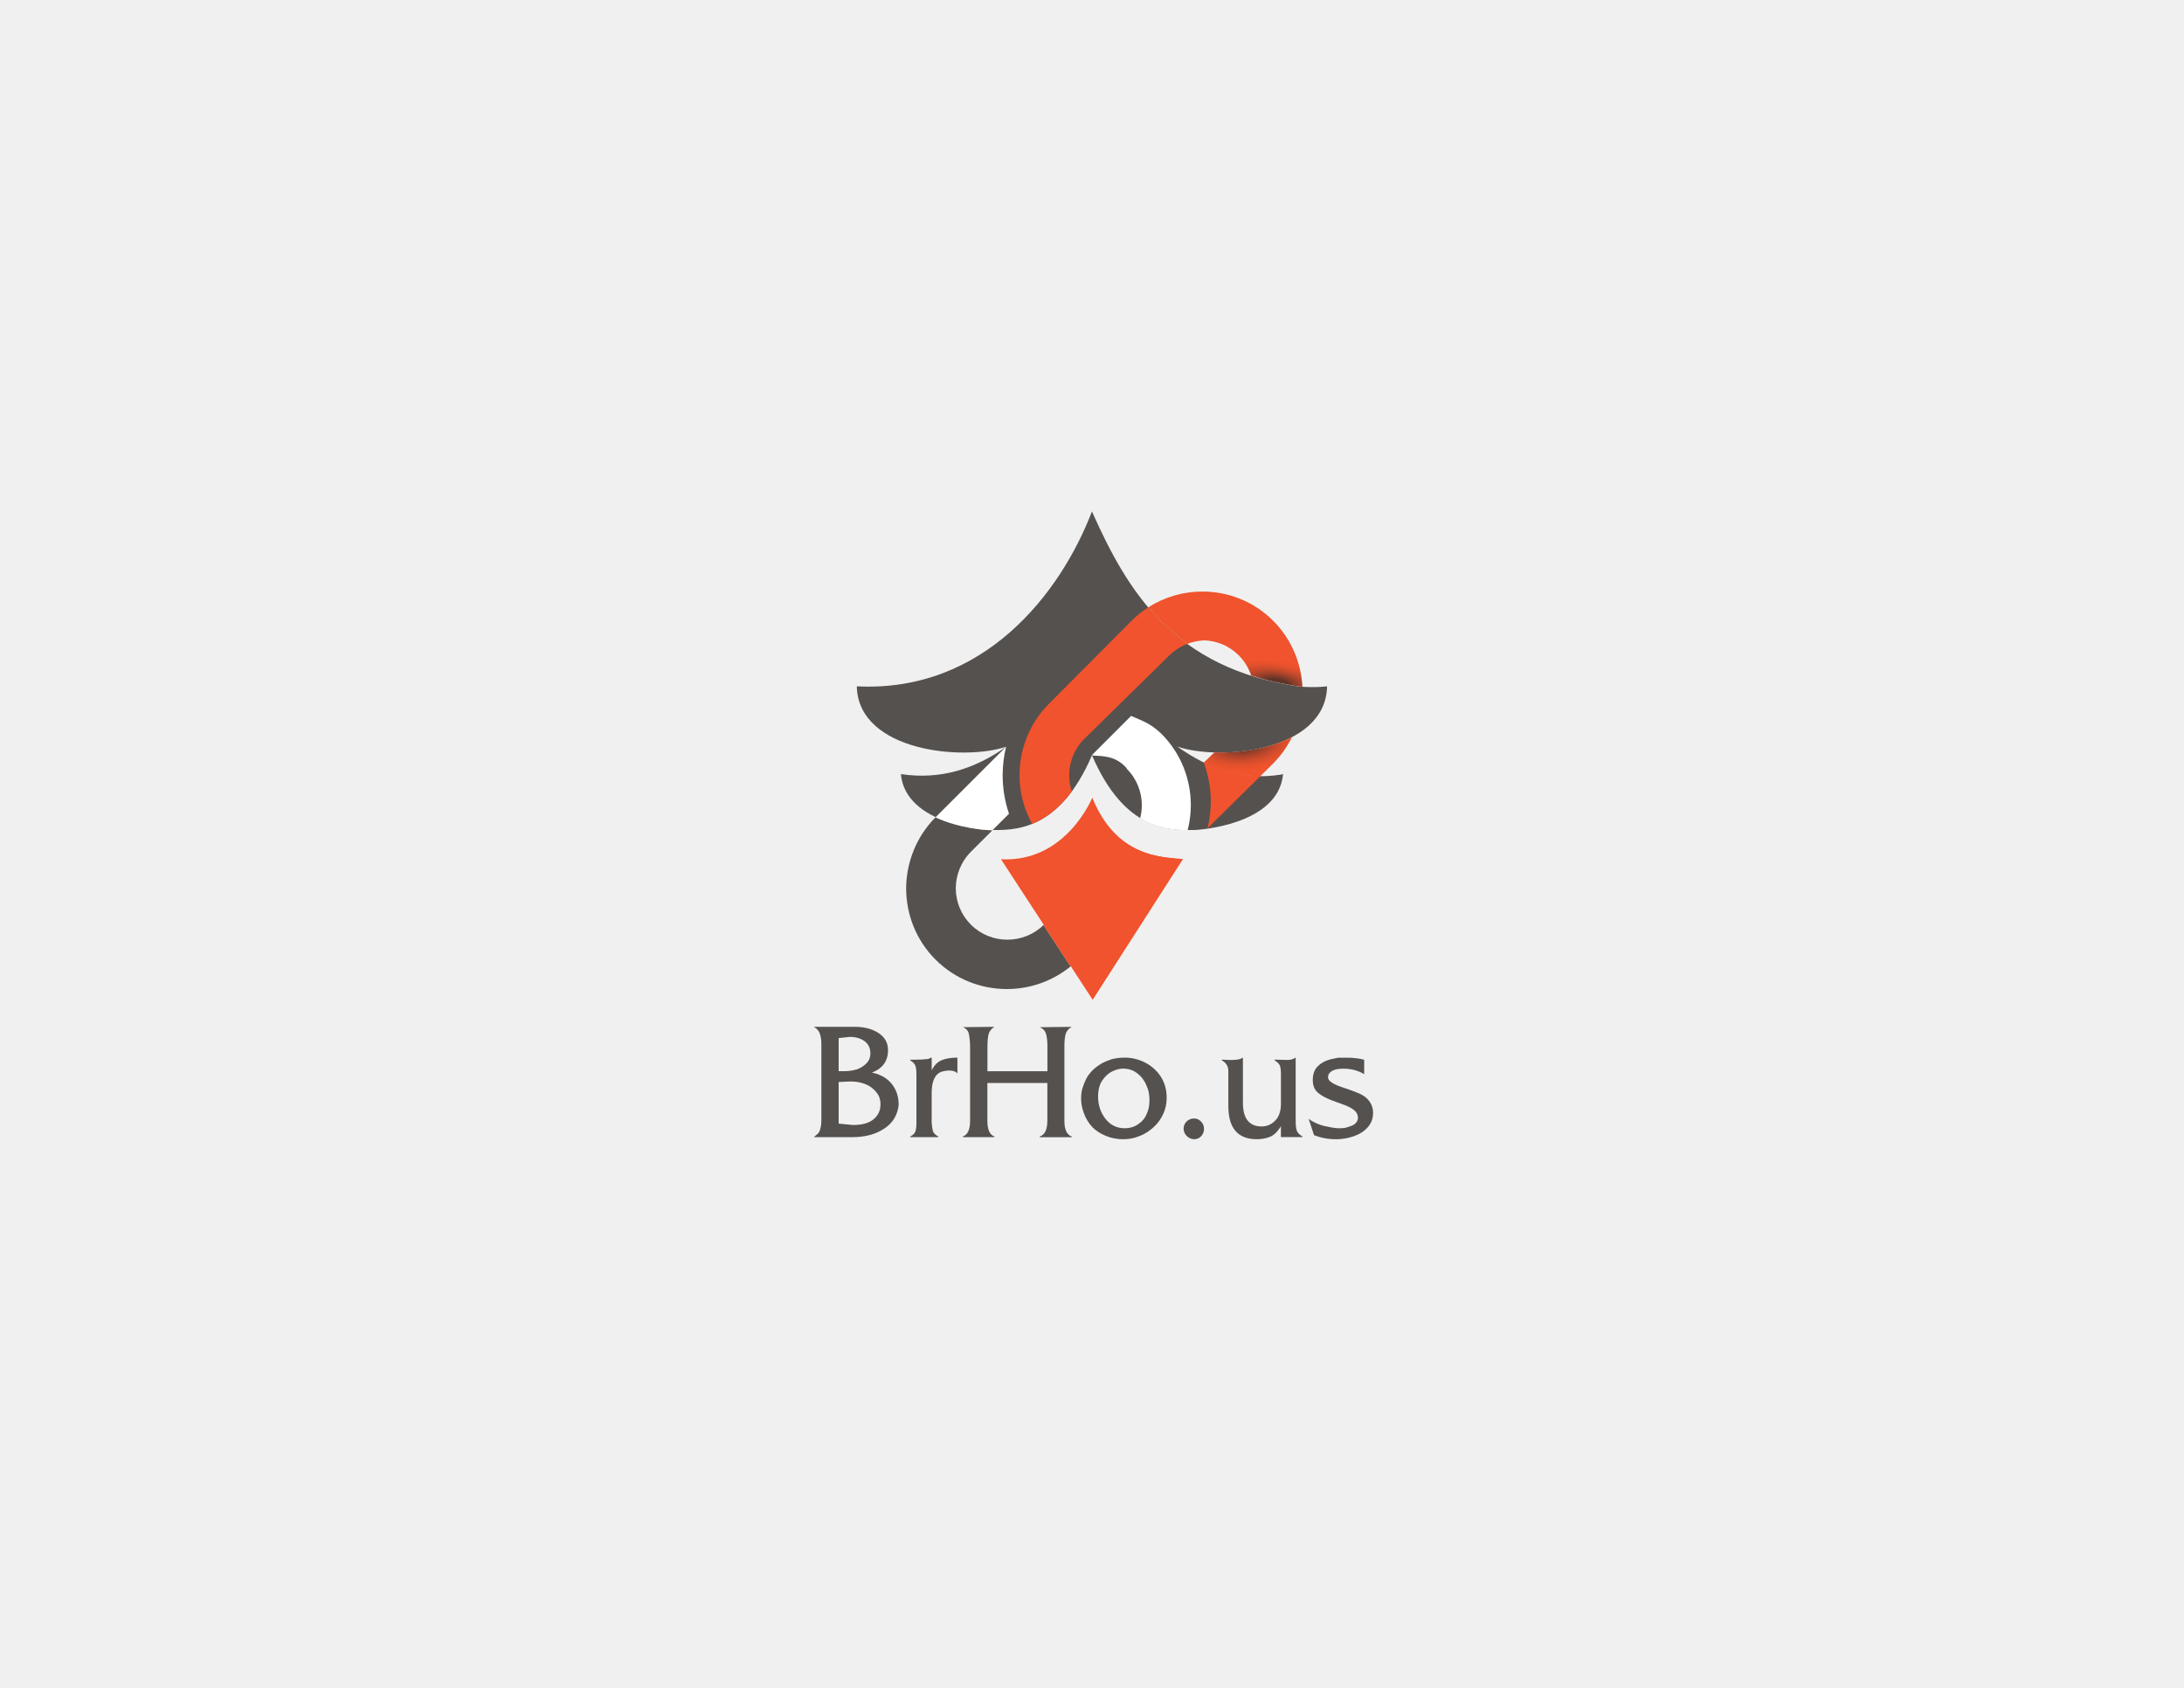
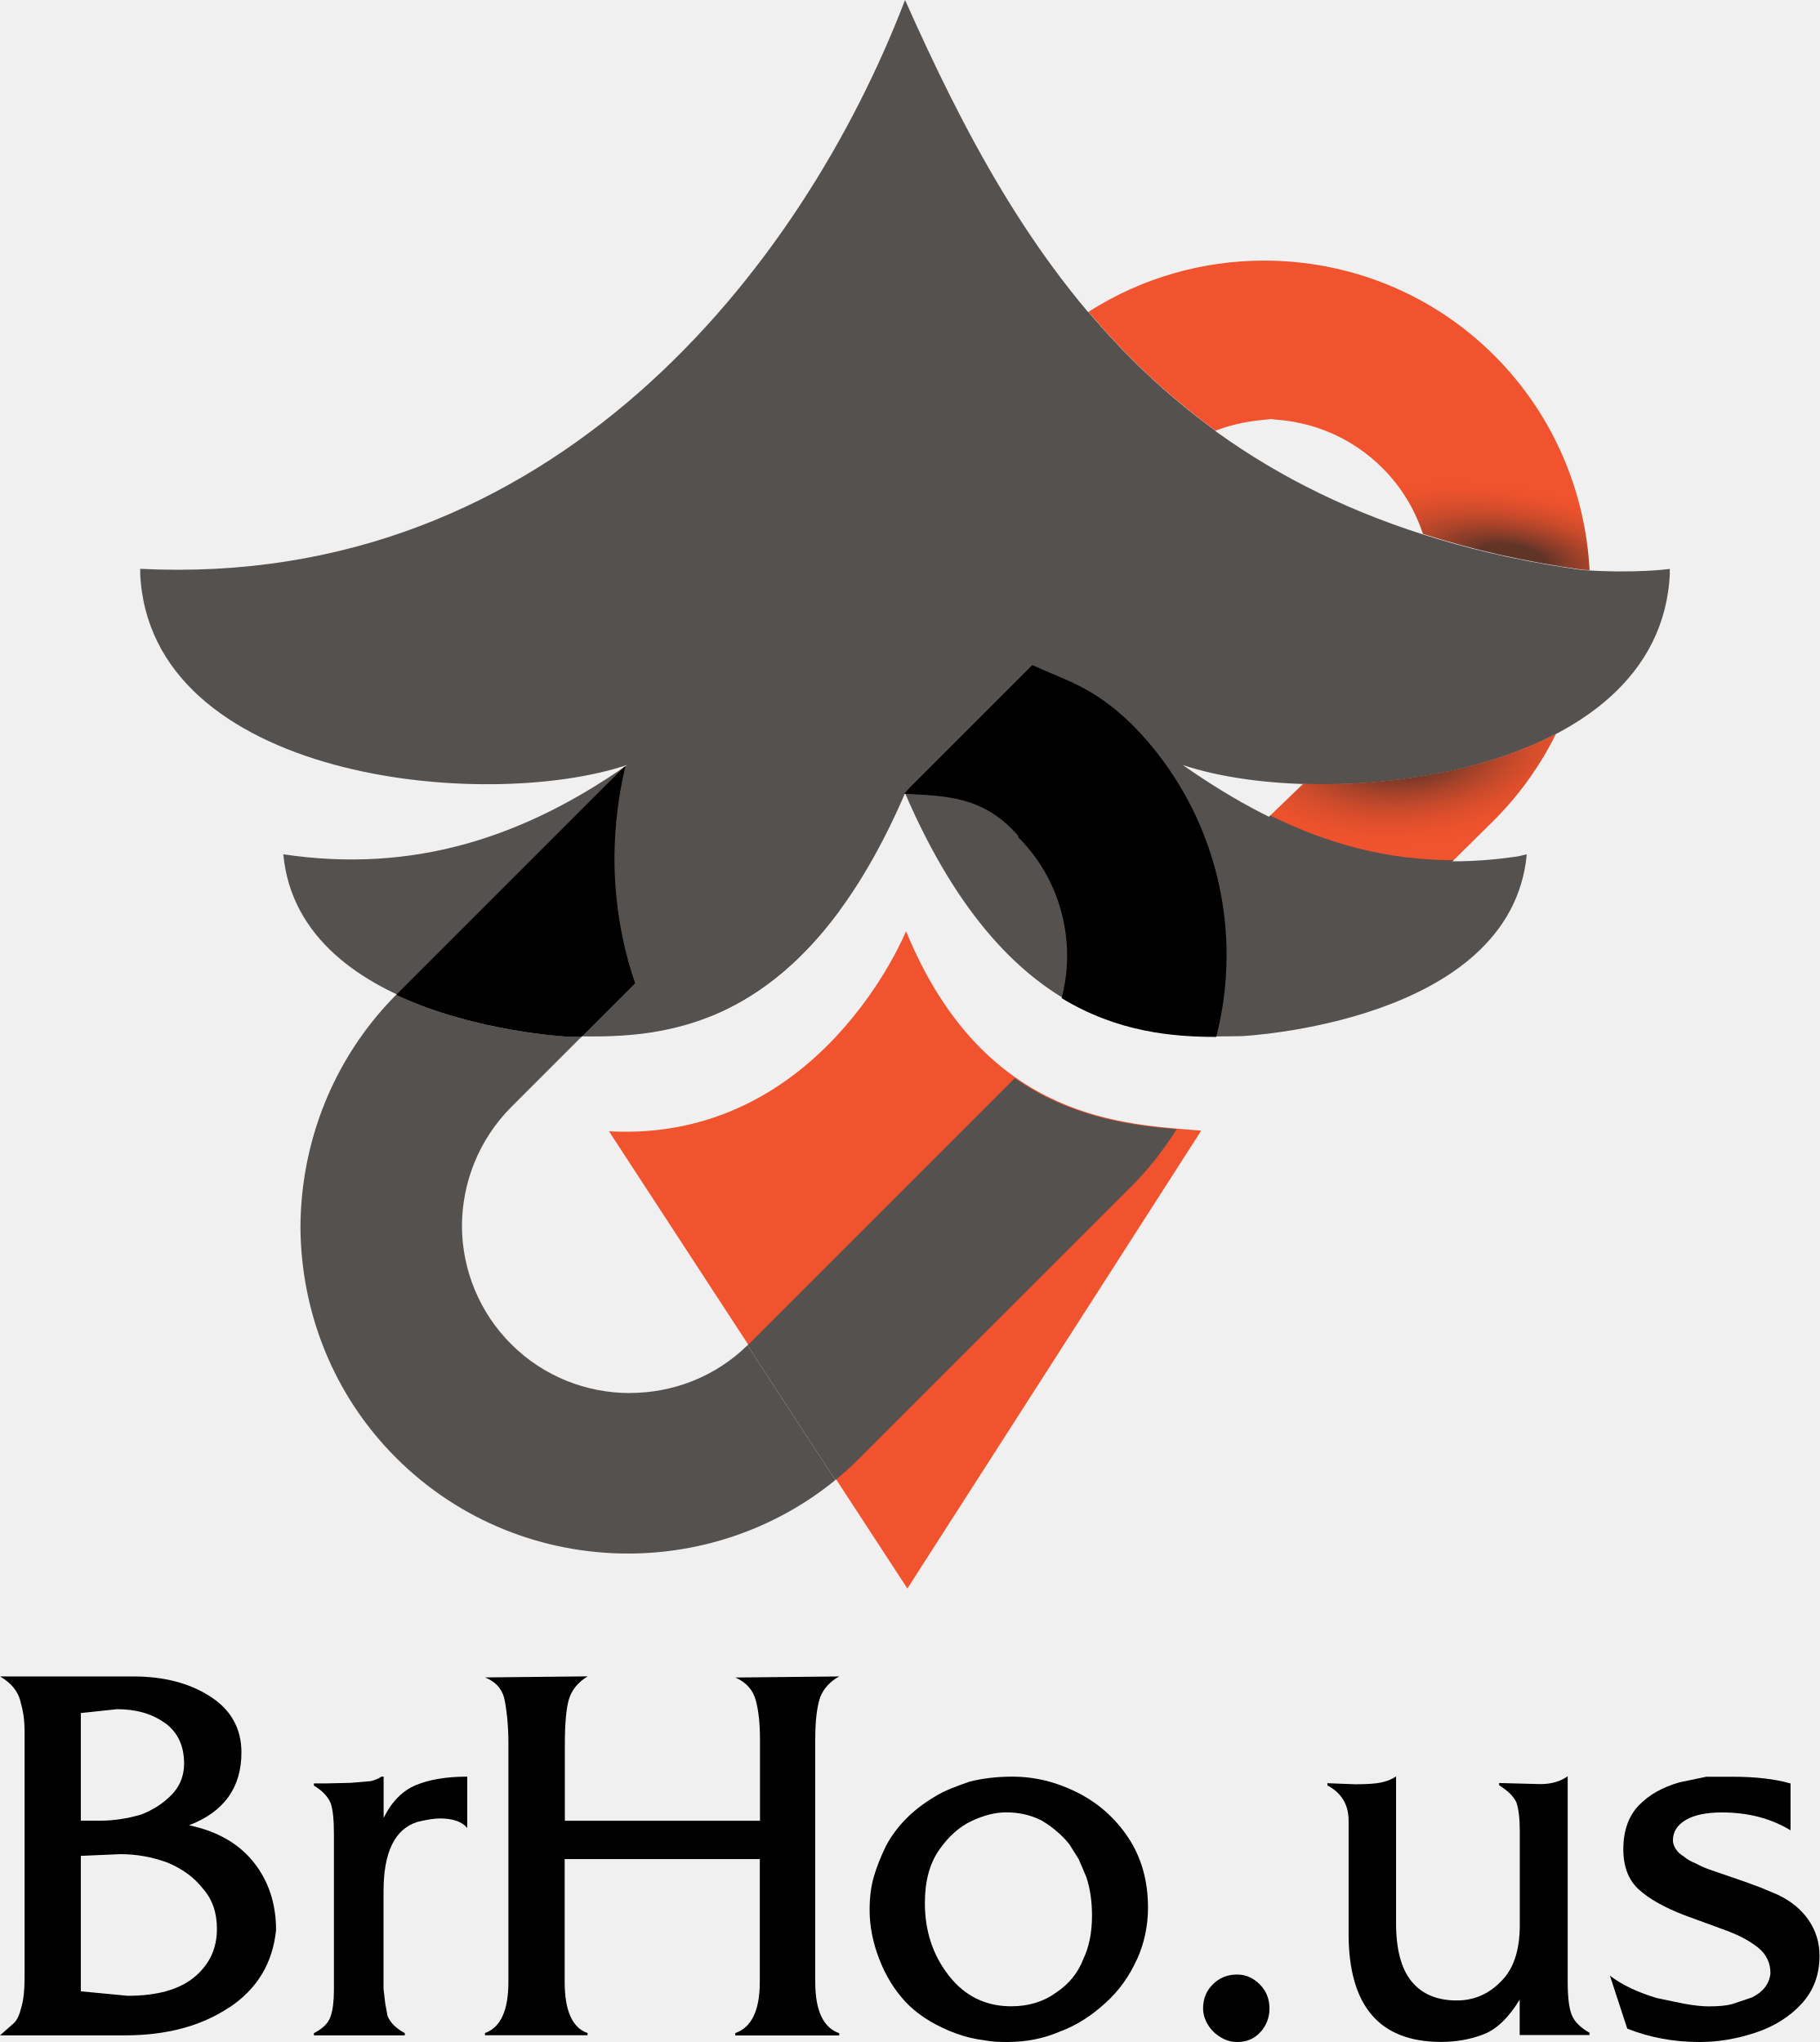
- <svg xmlns="http://www.w3.org/2000/svg" id="a" viewBox="0 0 792 612">
+ <svg xmlns="http://www.w3.org/2000/svg" id="b" viewBox="0 0 202.82 227.63">
  <defs>
-     <radialGradient id="l" cx="452.39" cy="269.37" r="11.82" fx="452.39" fy="269.37" gradientTransform="matrix(.09046 .9959 -2.02168 .18363 954.7 -230.54)" gradientUnits="userSpaceOnUse">
+     <radialGradient id="n" cx="157.27" cy="83.93" r="11.82" fx="157.27" fy="83.93" gradientTransform="matrix(.09046 .9959 -2.02168 .18363 312.3 -88.08)" gradientUnits="userSpaceOnUse">
      <stop offset=".17" stop-color="#613428" />
      <stop offset=".26" stop-color="#823b29" />
      <stop offset=".39" stop-color="#a9432a" />
      <stop offset=".52" stop-color="#c84a2b" />
      <stop offset=".64" stop-color="#de4f2c" />
      <stop offset=".76" stop-color="#eb522c" />
      <stop offset=".87" stop-color="#f0532d" />
    </radialGradient>
-     <radialGradient id="n" cx="463.79" cy="247.64" r="11.92" fx="463.79" fy="247.64" gradientTransform="rotate(-80.62 226.971 448.537) scale(1 2.62)" gradientUnits="userSpaceOnUse">
+     <radialGradient id="p" cx="168.67" cy="62.2" r="11.92" fx="168.67" fy="62.2" gradientTransform="rotate(-80.62 109.196 112.655) scale(1 2.62)" gradientUnits="userSpaceOnUse">
      <stop offset=".12" stop-color="#613428" />
      <stop offset=".19" stop-color="#823b29" />
      <stop offset=".29" stop-color="#a9432a" />
      <stop offset=".39" stop-color="#c84a2b" />
      <stop offset=".49" stop-color="#de4f2c" />
      <stop offset=".58" stop-color="#eb522c" />
      <stop offset=".67" stop-color="#f0532d" />
    </radialGradient>
    <style>
      .y,.z{fill-rule:evenodd}
      .ab,.y,.z{stroke-width:0}
      .y{fill:#fff}
      .z{fill:#f0532d}
      .ab{fill:#55514e}
      .light .y{fill:#fff}
      .light .ab{fill:#55514e}
      .dark .y{fill:#55514e}
      .dark .ab{fill:#fff}
    </style>
  </defs>
-   <g id="b">
-     <path id="c" d="M320.66 409.22c-3.11 2.07-6.98 3.11-11.62 3.11h-13.92l1.62-1.43c.33-.37.58-.93.75-1.67.25-.83.37-1.92.37-3.29v-27.36c0-.74-.04-1.39-.12-1.92-.08-.54-.21-1.1-.37-1.67-.29-1.08-1.04-1.96-2.24-2.67h14.85c3.4 0 6.25.74 8.57 2.23s3.48 3.57 3.48 6.25c0 3.92-1.95 6.62-5.84 8.11 3.15.66 5.55 2.04 7.21 4.13 1.66 2.09 2.49 4.61 2.49 7.55-.37 3.69-2.11 6.57-5.22 8.64Zm-7.15-31.7c-1.41-1.03-3.19-1.55-5.34-1.55l-4.04.43v12h2.18c1.45 0 2.96-.23 4.54-.68 1.37-.54 2.51-1.28 3.42-2.23.91-.95 1.37-2.1 1.37-3.46 0-1.98-.71-3.48-2.11-4.51Zm4.23 18.46c-.96-1.24-2.28-2.22-3.98-2.92-1.7-.62-3.44-.93-5.22-.93l-4.41.19v15.1l5.22.5c3.27 0 5.75-.69 7.43-2.08 1.68-1.39 2.52-3.18 2.52-5.38 0-1.82-.52-3.31-1.55-4.47Z" class="ab" />
-     <path id="d" d="M344.14 388.15c-.58 0-1.41.12-2.49.38-2.53.79-3.79 3.37-3.79 7.75v10.87l.19 1.62.25 1.37c.29.75.93 1.4 1.93 1.94v.25H330.1v-.25c.99-.5 1.62-1.12 1.86-1.86.25-.75.37-1.72.37-2.92v-17.46c0-1.57-.12-2.71-.37-3.42-.33-.75-.95-1.39-1.86-1.93v-.25h1.55l2.55-.06 2.24-.19c.5-.12.89-.29 1.18-.5h.25v4.6c.91-1.83 2.12-3.05 3.63-3.67 1.51-.62 3.41-.93 5.69-.93v5.72c-.58-.7-1.6-1.06-3.04-1.06Z" class="ab" />
-     <path id="e" d="M377.08 412.33v-.25c1.82-.62 2.73-2.53 2.73-5.72v-13.67h-21.75v13.67c0 3.23.85 5.14 2.55 5.72v.25h-11.43v-.25c1.74-.62 2.61-2.52 2.61-5.71v-26.68c0-.95-.05-1.91-.15-2.88-.11-.97-.22-1.69-.34-2.14-.29-1.03-.99-1.78-2.11-2.23l11.43-.12c-1.08.66-1.77 1.51-2.08 2.54-.31 1.03-.46 2.72-.46 5.08v8.48h21.75v-9.1c0-1.69-.15-3.13-.46-4.3-.31-1.18-1.07-2.03-2.27-2.57l11.56-.12c-.99.54-1.7 1.3-2.11 2.29-.37 1.08-.56 2.65-.56 4.72v27.05c0 3.18.89 5.09 2.67 5.71v.25H377.1Z" class="ab" />
-     <path id="f" d="M421.82 403.91c-.83 1.84-1.97 3.43-3.42 4.75-1.62 1.49-3.31 2.57-5.1 3.23-1.82.79-3.79 1.18-5.9 1.18-.46 0-.88-.01-1.27-.03-.39-.02-1.09-.12-2.08-.28-.99-.17-2.03-.48-3.11-.93-2.07-.87-3.72-1.97-4.94-3.29-1.22-1.33-2.19-2.91-2.89-4.75-.71-1.84-1.06-3.66-1.06-5.44 0-1.37.15-2.59.46-3.67.31-1.08.76-2.21 1.34-3.42 1.16-2.2 2.94-4.02 5.35-5.47.58-.37 1.23-.7 1.96-.99.72-.29 1.4-.54 2.02-.75 1.45-.37 3.04-.56 4.79-.56 2.48 0 4.9.59 7.24 1.77s4.24 2.87 5.69 5.06c1.45 2.2 2.18 4.79 2.18 7.77 0 2.03-.41 3.97-1.24 5.81Zm-5.59-9.17-.87-2.05-1.06-1.68c-.79-.99-1.8-1.86-3.04-2.61-1.2-.62-2.53-.93-3.98-.93-1.2 0-2.49.32-3.85.96-1.37.64-2.58 1.72-3.63 3.23-1.06 1.51-1.59 3.49-1.59 5.93 0 3.11.89 5.8 2.67 8.08 1.78 2.28 4.1 3.42 6.96 3.42 1.95 0 3.62-.52 5.03-1.55 1.41-.95 2.4-2.17 2.98-3.67.66-1.37.99-3 .99-4.91 0-1.57-.21-2.98-.62-4.23Z" class="ab" />
-     <path id="g" d="M435.62 411.95c-.66.75-1.53 1.12-2.61 1.12-.54 0-1.04-.12-1.49-.34-.46-.23-.85-.51-1.18-.84-.33-.33-.6-.72-.81-1.18-.21-.46-.31-.91-.31-1.37 0-1.08.36-1.98 1.09-2.7.72-.72 1.62-1.09 2.7-1.09.95 0 1.79.36 2.52 1.09s1.09 1.63 1.09 2.7c0 .99-.33 1.86-.99 2.61Z" class="ab" />
-     <path id="h" d="M464.51 412.33v-3.98c-1.23 2.03-2.58 3.32-4.04 3.88s-3.04.84-4.72.84c-6.88 0-10.31-4.02-10.31-12.06V388.4c0-1.78-.79-3.09-2.36-3.92v-.25l3.11.12c1.24 0 2.19-.06 2.83-.19.64-.12 1.21-.35 1.71-.68v16.34c0 2.94.58 5.12 1.74 6.52 1.16 1.41 2.84 2.11 5.03 2.11 1.9 0 3.54-.7 4.91-2.11 1.41-1.37 2.11-3.46 2.11-6.28v-10.5c0-1.37-.12-2.42-.37-3.17-.29-.66-.93-1.3-1.93-1.93v-.25l4.6.12c1.2 0 2.22-.29 3.04-.87v22.87c0 1.74.15 2.98.45 3.73.3.75.96 1.41 1.98 1.99v.25h-7.77Z" class="ab" />
-     <path id="i" d="M495.92 408.83c-1.35 1.46-3.07 2.53-5.16 3.22s-4.15 1.03-6.18 1.03c-2.9 0-5.59-.5-8.08-1.49l-1.93-5.9c1.37 1.04 3.11 1.86 5.22 2.49l2.98.62c1.16.21 2.09.31 2.79.31 1.12 0 1.99-.08 2.61-.25l2.24-.75c1.24-.62 1.93-1.52 2.05-2.68 0-1.17-.45-2.11-1.34-2.84-.89-.73-2.06-1.36-3.51-1.91l-4.78-1.75c-2.24-.87-3.93-1.83-5.06-2.87-1.14-1.04-1.71-2.54-1.71-4.5s.57-3.65 1.71-4.84c1.14-1.19 2.66-2.05 4.57-2.59l2.98-.62h2.86c2.61 0 4.79.25 6.52.75v5.22c-2.2-1.33-4.74-1.99-7.64-1.99-1.74 0-3.09.28-4.04.84-.95.56-1.43 1.32-1.43 2.28 0 .29.1.6.31.94s.52.62.93.87c.33.29.77.54 1.3.75.54.29 1.06.52 1.55.69l3.98 1.37 1.68.62 1.93.81c1.49.71 2.64 1.65 3.45 2.84s1.21 2.51 1.21 3.97c0 2.12-.67 3.91-2.02 5.37Z" class="ab" />
+   <g id="c">
+     <g id="d">
+       <path id="e" d="M25.54 223.78c-3.11 2.07-6.98 3.11-11.62 3.11H0l1.62-1.43c.33-.37.58-.93.75-1.67.25-.83.37-1.92.37-3.29v-27.36c0-.74-.04-1.39-.12-1.92-.08-.54-.21-1.1-.37-1.67-.29-1.08-1.04-1.96-2.24-2.67h14.85c3.4 0 6.25.74 8.57 2.23s3.48 3.57 3.48 6.25c0 3.92-1.95 6.62-5.84 8.11 3.15.66 5.55 2.04 7.21 4.13 1.66 2.09 2.49 4.61 2.49 7.55-.37 3.69-2.11 6.57-5.22 8.64Zm-7.15-31.7c-1.41-1.03-3.19-1.55-5.34-1.55l-4.04.43v12h2.18c1.45 0 2.96-.23 4.54-.68 1.37-.54 2.51-1.28 3.42-2.23.91-.95 1.37-2.1 1.37-3.46 0-1.98-.71-3.48-2.11-4.51Zm4.23 18.46c-.96-1.24-2.28-2.22-3.98-2.92-1.7-.62-3.44-.93-5.22-.93l-4.41.19v15.1l5.22.5c3.27 0 5.75-.69 7.43-2.08 1.68-1.39 2.52-3.18 2.52-5.38 0-1.82-.52-3.31-1.55-4.47Z" class="ad" />
+       <path id="f" d="M49.03 202.71c-.58 0-1.41.12-2.49.38-2.53.79-3.79 3.37-3.79 7.75v10.87l.19 1.62.25 1.37c.29.75.93 1.4 1.93 1.94v.25H34.99v-.25c.99-.5 1.62-1.12 1.86-1.86.25-.75.37-1.72.37-2.92V204.4c0-1.57-.12-2.71-.37-3.42-.33-.75-.95-1.39-1.86-1.93v-.25h1.55l2.55-.06 2.24-.19c.5-.12.89-.29 1.18-.5h.25v4.6c.91-1.83 2.12-3.05 3.63-3.67 1.51-.62 3.41-.93 5.69-.93v5.72c-.58-.7-1.6-1.06-3.04-1.06Z" class="ad" />
+       <path id="g" d="M81.96 226.88v-.25c1.82-.62 2.73-2.53 2.73-5.72v-13.67H62.94v13.67c0 3.23.85 5.14 2.55 5.72v.25H54.06v-.25c1.74-.62 2.61-2.52 2.61-5.71v-26.68c0-.95-.05-1.91-.15-2.88-.11-.97-.22-1.69-.34-2.14-.29-1.03-.99-1.78-2.11-2.23l11.43-.12c-1.08.66-1.77 1.51-2.08 2.54-.31 1.03-.46 2.72-.46 5.08v8.48h21.75v-9.1c0-1.69-.15-3.13-.46-4.3-.31-1.18-1.07-2.03-2.27-2.57l11.56-.12c-.99.54-1.7 1.3-2.11 2.29-.37 1.08-.56 2.65-.56 4.72v27.05c0 3.18.89 5.09 2.67 5.71v.25H81.98Z" class="ad" />
+       <path id="h" d="M126.7 218.47c-.83 1.84-1.97 3.43-3.42 4.75-1.62 1.49-3.31 2.57-5.1 3.23-1.82.79-3.79 1.18-5.9 1.18-.46 0-.88-.01-1.27-.03-.39-.02-1.09-.12-2.08-.28-.99-.17-2.03-.48-3.11-.93-2.07-.87-3.72-1.97-4.94-3.29-1.22-1.33-2.19-2.91-2.89-4.75-.71-1.84-1.06-3.66-1.06-5.44 0-1.37.15-2.59.46-3.67.31-1.08.76-2.21 1.34-3.42 1.16-2.2 2.94-4.02 5.35-5.47.58-.37 1.23-.7 1.96-.99.72-.29 1.4-.54 2.02-.75 1.45-.37 3.04-.56 4.79-.56 2.48 0 4.9.59 7.24 1.77s4.24 2.87 5.69 5.06c1.45 2.2 2.18 4.79 2.18 7.77 0 2.03-.41 3.97-1.24 5.81Zm-5.59-9.17-.87-2.05-1.06-1.68c-.79-.99-1.8-1.86-3.04-2.61-1.2-.62-2.53-.93-3.98-.93-1.2 0-2.49.32-3.85.96-1.37.64-2.58 1.72-3.63 3.23-1.06 1.51-1.59 3.49-1.59 5.93 0 3.11.89 5.8 2.67 8.08 1.78 2.28 4.1 3.42 6.96 3.42 1.95 0 3.62-.52 5.03-1.55 1.41-.95 2.4-2.17 2.98-3.67.66-1.37.99-3 .99-4.91 0-1.57-.21-2.98-.62-4.23Z" class="ad" />
+       <path id="i" d="M140.5 226.51c-.66.75-1.53 1.12-2.61 1.12-.54 0-1.04-.12-1.49-.34-.46-.23-.85-.51-1.18-.84-.33-.33-.6-.72-.81-1.18-.21-.46-.31-.91-.31-1.37 0-1.08.36-1.98 1.09-2.7.72-.72 1.62-1.09 2.7-1.09.95 0 1.79.36 2.52 1.09s1.09 1.63 1.09 2.7c0 .99-.33 1.86-.99 2.61Z" class="ad" />
+       <path id="j" d="M169.39 226.88v-3.98c-1.23 2.03-2.58 3.32-4.04 3.88s-3.04.84-4.72.84c-6.88 0-10.31-4.02-10.31-12.06v-12.61c0-1.78-.79-3.09-2.36-3.92v-.25l3.11.12c1.24 0 2.19-.06 2.83-.19.64-.12 1.21-.35 1.71-.68v16.34c0 2.94.58 5.12 1.74 6.52 1.16 1.41 2.84 2.11 5.03 2.11 1.9 0 3.54-.7 4.91-2.11 1.41-1.37 2.11-3.46 2.11-6.28v-10.5c0-1.37-.12-2.42-.37-3.17-.29-.66-.93-1.3-1.93-1.93v-.25l4.6.12c1.2 0 2.22-.29 3.04-.87v22.87c0 1.74.15 2.98.45 3.73.3.75.96 1.41 1.98 1.99v.25h-7.77Z" class="ad" />
+       <path id="k" d="M200.8 223.38c-1.35 1.46-3.07 2.53-5.16 3.22s-4.15 1.03-6.18 1.03c-2.9 0-5.59-.5-8.08-1.49l-1.93-5.9c1.37 1.04 3.11 1.86 5.22 2.49l2.98.62c1.16.21 2.09.31 2.79.31 1.12 0 1.99-.08 2.61-.25l2.24-.75c1.24-.62 1.93-1.52 2.05-2.68 0-1.17-.45-2.11-1.34-2.84-.89-.73-2.06-1.36-3.51-1.91l-4.78-1.75c-2.24-.87-3.93-1.83-5.06-2.87-1.14-1.04-1.71-2.54-1.71-4.5s.57-3.65 1.71-4.84c1.14-1.19 2.66-2.05 4.57-2.59l2.98-.62h2.86c2.61 0 4.79.25 6.52.75v5.22c-2.2-1.33-4.74-1.99-7.64-1.99-1.74 0-3.09.28-4.04.84-.95.56-1.43 1.32-1.43 2.28 0 .29.1.6.31.94s.52.62.93.87c.33.29.77.54 1.3.75.54.29 1.06.52 1.55.69l3.98 1.37 1.68.62 1.93.81c1.49.71 2.64 1.65 3.45 2.84s1.21 2.51 1.21 3.97c0 2.12-.67 3.91-2.02 5.37Z" class="ad" />
+     </g>
+     <path id="l" d="M100.99 103.8s-9.49 23.6-33.11 22.31l33.26 50.97 32.75-51.04c-8.02-.73-24.08-.73-32.9-22.24Z" class="z" style="stroke-width:0" />
+     <path id="m" d="M31.58 95.24c1.76 18.83 31.76 20.26 31.76 20.26 9.49.2 25.65.54 37.54-27.08 11.92 27.63 28.03 27.26 37.54 27.08 0 0 30-1.43 31.76-20.26 0 0-.28.05-.96.22.02-.05 0 0 0 0-14.37 2.15-25.73-2.03-37.38-10.18 15.9 5.33 53.32 1.67 54.29-21.43h-.02c0-.15.02-.29.02-.43 0 0-3.76.54-9.81.12C130.6 57.1 113.83 29.06 100.88 0 89.43 29.89 61.54 65.72 15.62 63.41c0 .15.01.29.02.43h-.02c.97 23.1 38.39 26.76 54.29 21.43-11.66 8.16-23.96 12.11-38.34 9.96Z" class="ab" style="stroke-width:0" />
+     <path id="o" d="m145.27 87.36-3.79 3.65c6.45 3.18 13.08 4.97 20.44 4.98l4.69-4.63c2.85-2.87 5.12-6.11 6.83-9.56-8.14 4.25-18.86 5.87-28.17 5.57Z" style="stroke-width:0;fill-rule:evenodd;fill:url(#n)" />
+     <path id="q" d="M135.48 48.01c1.99-.76 4.08-1.17 6.19-1.26-.25 0-.49-.04-.74-.04h1.5c-.25 0-.5.03-.76.04 4.52.18 9.01 1.99 12.47 5.47 2.11 2.12 3.58 4.63 4.47 7.3 5.39 1.72 11.27 3.08 17.75 3.99.28.02.55.03.82.05-.46-8.69-3.98-17.26-10.56-23.87-7.05-7.08-16.36-10.63-25.68-10.64h-.05c-6.82 0-13.64 1.92-19.56 5.71 4.09 4.85 8.75 9.32 14.17 13.25Z" style="fill:url(#p);stroke-width:0;fill-rule:evenodd" />
+     <path id="r" d="m141.59 90.91-.14.13c1.51 4.43 2.51 9.06 2.51 13.85 0 3.4-.4 6.76-1.17 10.01l19.24-19.01c-7.36 0-14-1.8-20.44-4.98Z" class="ab" />
+     <path id="s" d="M93.58 101.52c-.63-1.9-.97-3.87-.97-5.84v-.05c0-4.79 1.87-9.61 5.6-13.27l30.69-30.13c1.93-1.9 4.18-3.29 6.57-4.21-5.42-3.93-10.07-8.4-14.17-13.25a36.043 36.043 0 0 0-6.12 4.93L85.19 69.83c-7.05 7.08-10.58 16.44-10.59 25.81v.05c0 6.08 1.54 12.15 4.58 17.6 4.74-1.91 9.69-5.4 14.38-11.76Z" class="ab" />
+     <path id="t" d="M70.22 155.29c-4.81 0-9.61-1.82-13.25-5.46a18.68 18.68 0 0 1-5.48-13.17v.06-.12.06c.02-4.8 1.86-9.62 5.53-13.29l7.79-7.79c-.54 0-1.07-.02-1.57-.03 0 0-10.23-.49-19.09-4.65-7.06 7.12-10.62 16.49-10.66 25.89.05 9.34 3.59 18.65 10.65 25.71 7.12 7.12 16.49 10.68 25.86 10.68 8.2 0 16.41-2.73 23.11-8.19l-9.8-15.02c-3.62 3.54-8.35 5.31-13.09 5.31Z" class="ab" style="stroke-width:0;fill-rule:evenodd" />
+     <path id="u" d="M126.03 132.34c1.99-1.99 3.69-4.17 5.12-6.46-4.96-.42-11.7-1.25-18.04-5.69l-29.64 29.64c-.05.05-.11.09-.16.14l9.8 15.02c.95-.77 1.87-1.6 2.75-2.49l30.17-30.17Z" class="ab" />
+     <path id="v" d="M126.03 80.62c-4.27-4.1-7.19-4.74-10.97-6.48l-13.51 13.51c-.26.27-.52.54-.75.83 4.41.27 8.76.15 12.69 4.69v.15c3.64 3.64 5.46 8.44 5.46 13.25 0 1.58-.22 3.16-.61 4.7 6.23 3.79 12.33 4.31 17.23 4.32.76-2.99 1.15-6.05 1.15-9.11 0-9.37-3.56-18.74-10.68-25.86Z" class="aa" />
+     <path id="w" d="M68.49 95.64v-.18c.03-3.41.44-6.78 1.22-10.05-.06.04-.12.08-.19.13L44.26 110.8s-.07.08-.11.11c8.86 4.15 19.09 4.65 19.09 4.65l1.57.03 5.98-5.98c-1.52-4.45-2.3-9.17-2.3-13.97Z" class="aa" />
  </g>
-   <path id="j" d="M396.1 289.24s-9.49 23.6-33.11 22.31l33.26 50.97L429 311.48c-8.02-.73-24.08-.73-32.9-22.24Z" class="z" style="stroke-width:0" />
-   <path id="k" d="M326.69 280.68c1.76 18.83 31.76 20.26 31.76 20.26 9.49.2 25.65.54 37.54-27.08 11.92 27.63 28.03 27.26 37.54 27.08 0 0 30-1.43 31.76-20.26 0 0-.28.05-.96.22.02-.05 0 0 0 0-14.37 2.15-25.73-2.03-37.38-10.18 15.9 5.33 53.32 1.67 54.29-21.43h-.02c0-.15.02-.29.02-.43 0 0-3.76.54-9.81.12-45.73-6.43-62.5-34.47-75.45-63.53-11.45 29.89-39.34 65.72-85.26 63.41 0 .15.01.29.02.43h-.02c.97 23.1 38.39 26.76 54.29 21.43-11.66 8.16-23.96 12.11-38.34 9.96Z" class="ab" style="stroke-width:0" />
-   <path id="m" d="m440.39 272.8-3.79 3.65c6.45 3.18 13.08 4.97 20.44 4.98l4.69-4.63c2.85-2.87 5.12-6.11 6.83-9.56-8.14 4.25-18.86 5.87-28.17 5.57Z" style="stroke-width:0;fill-rule:evenodd;fill:url(#l)" />
-   <path id="o" d="M430.6 233.45c1.99-.76 4.08-1.17 6.19-1.26-.25 0-.49-.04-.74-.04h1.5c-.25 0-.5.03-.76.04 4.52.18 9.01 1.99 12.47 5.47 2.11 2.12 3.58 4.63 4.47 7.3 5.39 1.72 11.27 3.08 17.75 3.99.28.02.55.03.82.05-.46-8.69-3.98-17.26-10.56-23.87-7.05-7.08-16.36-10.63-25.68-10.64h-.05c-6.82 0-13.64 1.92-19.56 5.71 4.09 4.85 8.75 9.32 14.17 13.25Z" style="fill:url(#n);stroke-width:0;fill-rule:evenodd" />
-   <path id="p" d="m436.71 276.35-.14.13c1.51 4.43 2.51 9.06 2.51 13.85 0 3.4-.4 6.76-1.17 10.01l19.24-19.01c-7.36 0-14-1.8-20.44-4.98Z" class="z" />
-   <path id="q" d="M388.7 286.96c-.63-1.9-.97-3.87-.97-5.84v-.05c0-4.79 1.87-9.61 5.6-13.27l30.69-30.13c1.93-1.9 4.18-3.29 6.57-4.21-5.42-3.93-10.07-8.4-14.17-13.25a36.043 36.043 0 0 0-6.12 4.93l-29.99 30.13c-7.05 7.08-10.58 16.44-10.59 25.81v.05c0 6.08 1.54 12.15 4.58 17.6 4.74-1.91 9.69-5.4 14.38-11.76Z" class="z" />
-   <path id="r" d="M365.33 340.73c-4.81 0-9.61-1.82-13.25-5.46a18.68 18.68 0 0 1-5.48-13.17v.06-.12.06c.02-4.8 1.86-9.62 5.53-13.29l7.79-7.79c-.54 0-1.07-.02-1.57-.03 0 0-10.23-.49-19.09-4.65-7.06 7.12-10.62 16.49-10.66 25.89.05 9.34 3.59 18.65 10.65 25.71 7.12 7.12 16.49 10.68 25.86 10.68 8.2 0 16.41-2.73 23.11-8.19l-9.8-15.02c-3.62 3.54-8.35 5.31-13.09 5.31Z" class="ab" style="stroke-width:0;fill-rule:evenodd" />
-   <path id="s" d="M421.15 317.79c1.99-1.99 3.69-4.17 5.12-6.46-4.96-.42-11.7-1.25-18.04-5.69l-29.64 29.64c-.05.05-.11.09-.16.14l9.8 15.02c.95-.77 1.87-1.6 2.75-2.49l30.17-30.17Z" class="z" />
-   <path id="t" d="M421.15 266.06c-4.27-4.1-7.19-4.74-10.97-6.48l-13.51 13.51c-.26.27-.52.54-.75.83 4.41.27 8.76.15 12.69 4.69v.15c3.64 3.64 5.46 8.44 5.46 13.25 0 1.58-.22 3.16-.61 4.7 6.23 3.79 12.33 4.31 17.23 4.32.76-2.99 1.15-6.05 1.15-9.11 0-9.37-3.56-18.74-10.68-25.86Z" class="y" />
-   <path id="u" d="M363.6 281.08v-.18c.03-3.41.44-6.78 1.22-10.05-.06.04-.12.08-.19.13l-25.26 25.26s-.07.08-.11.11c8.86 4.15 19.09 4.65 19.09 4.65l1.57.03 5.98-5.98c-1.52-4.45-2.3-9.17-2.3-13.97Z" class="y" />
</svg>
